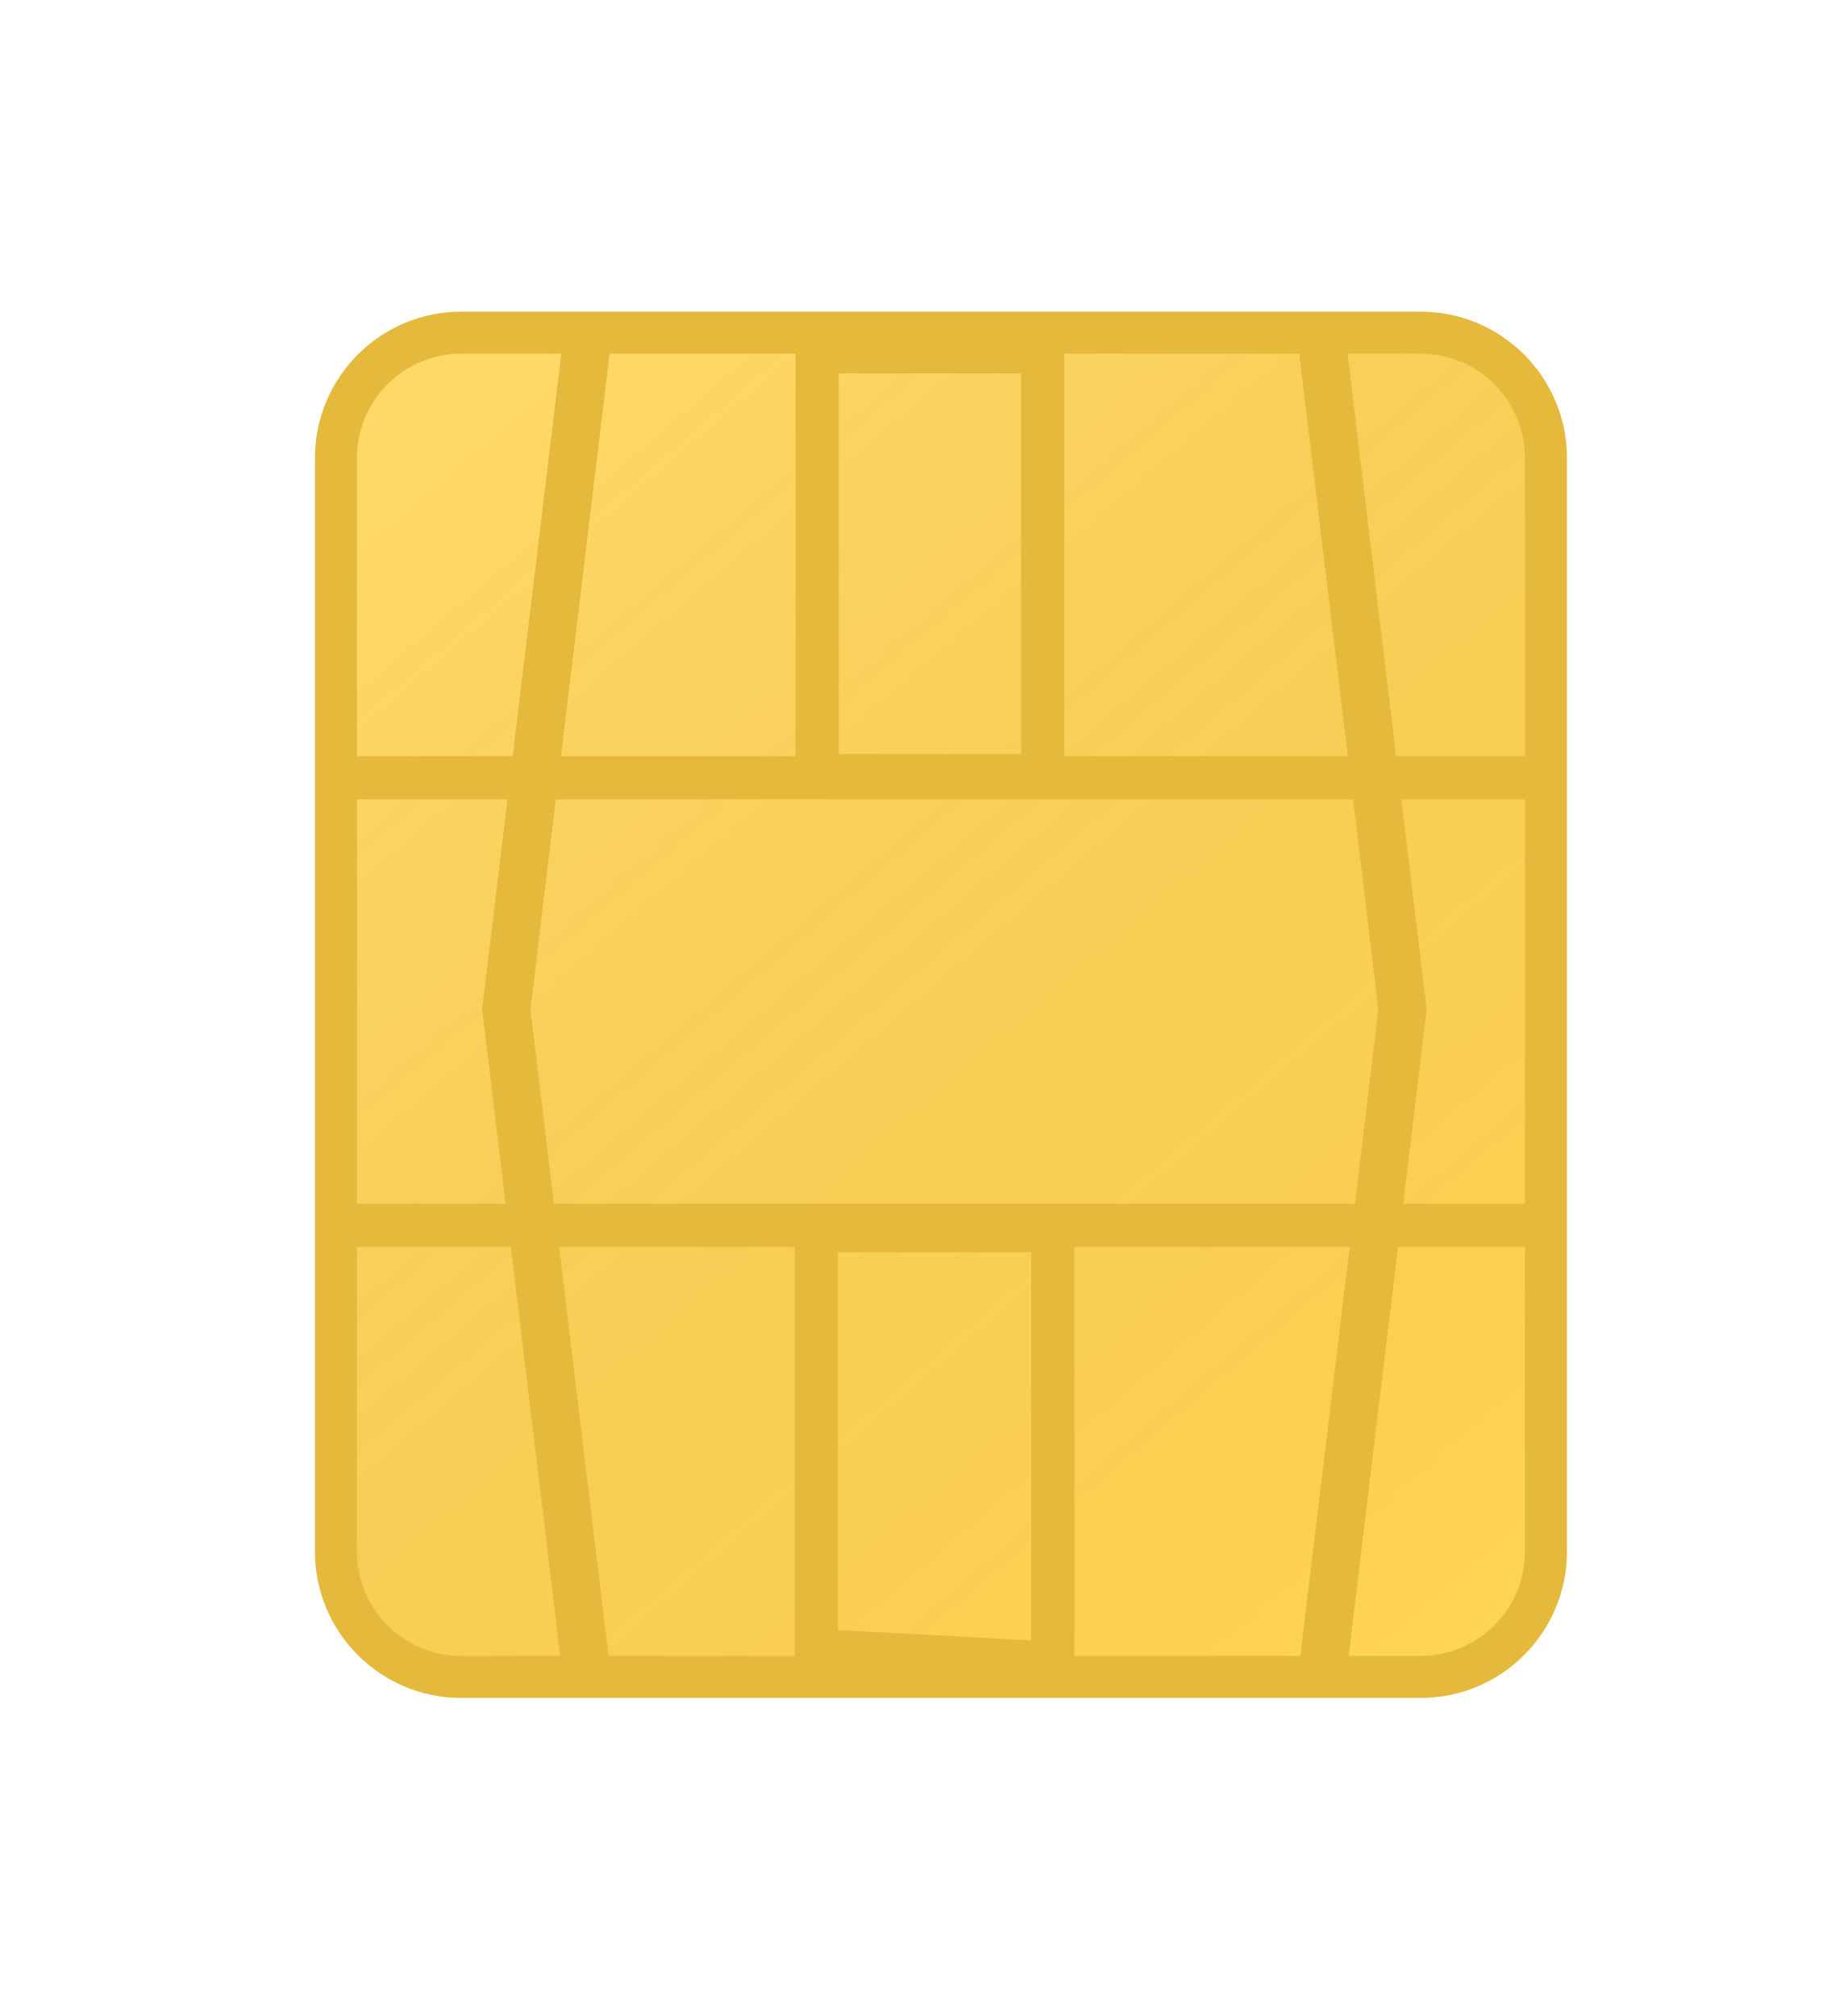
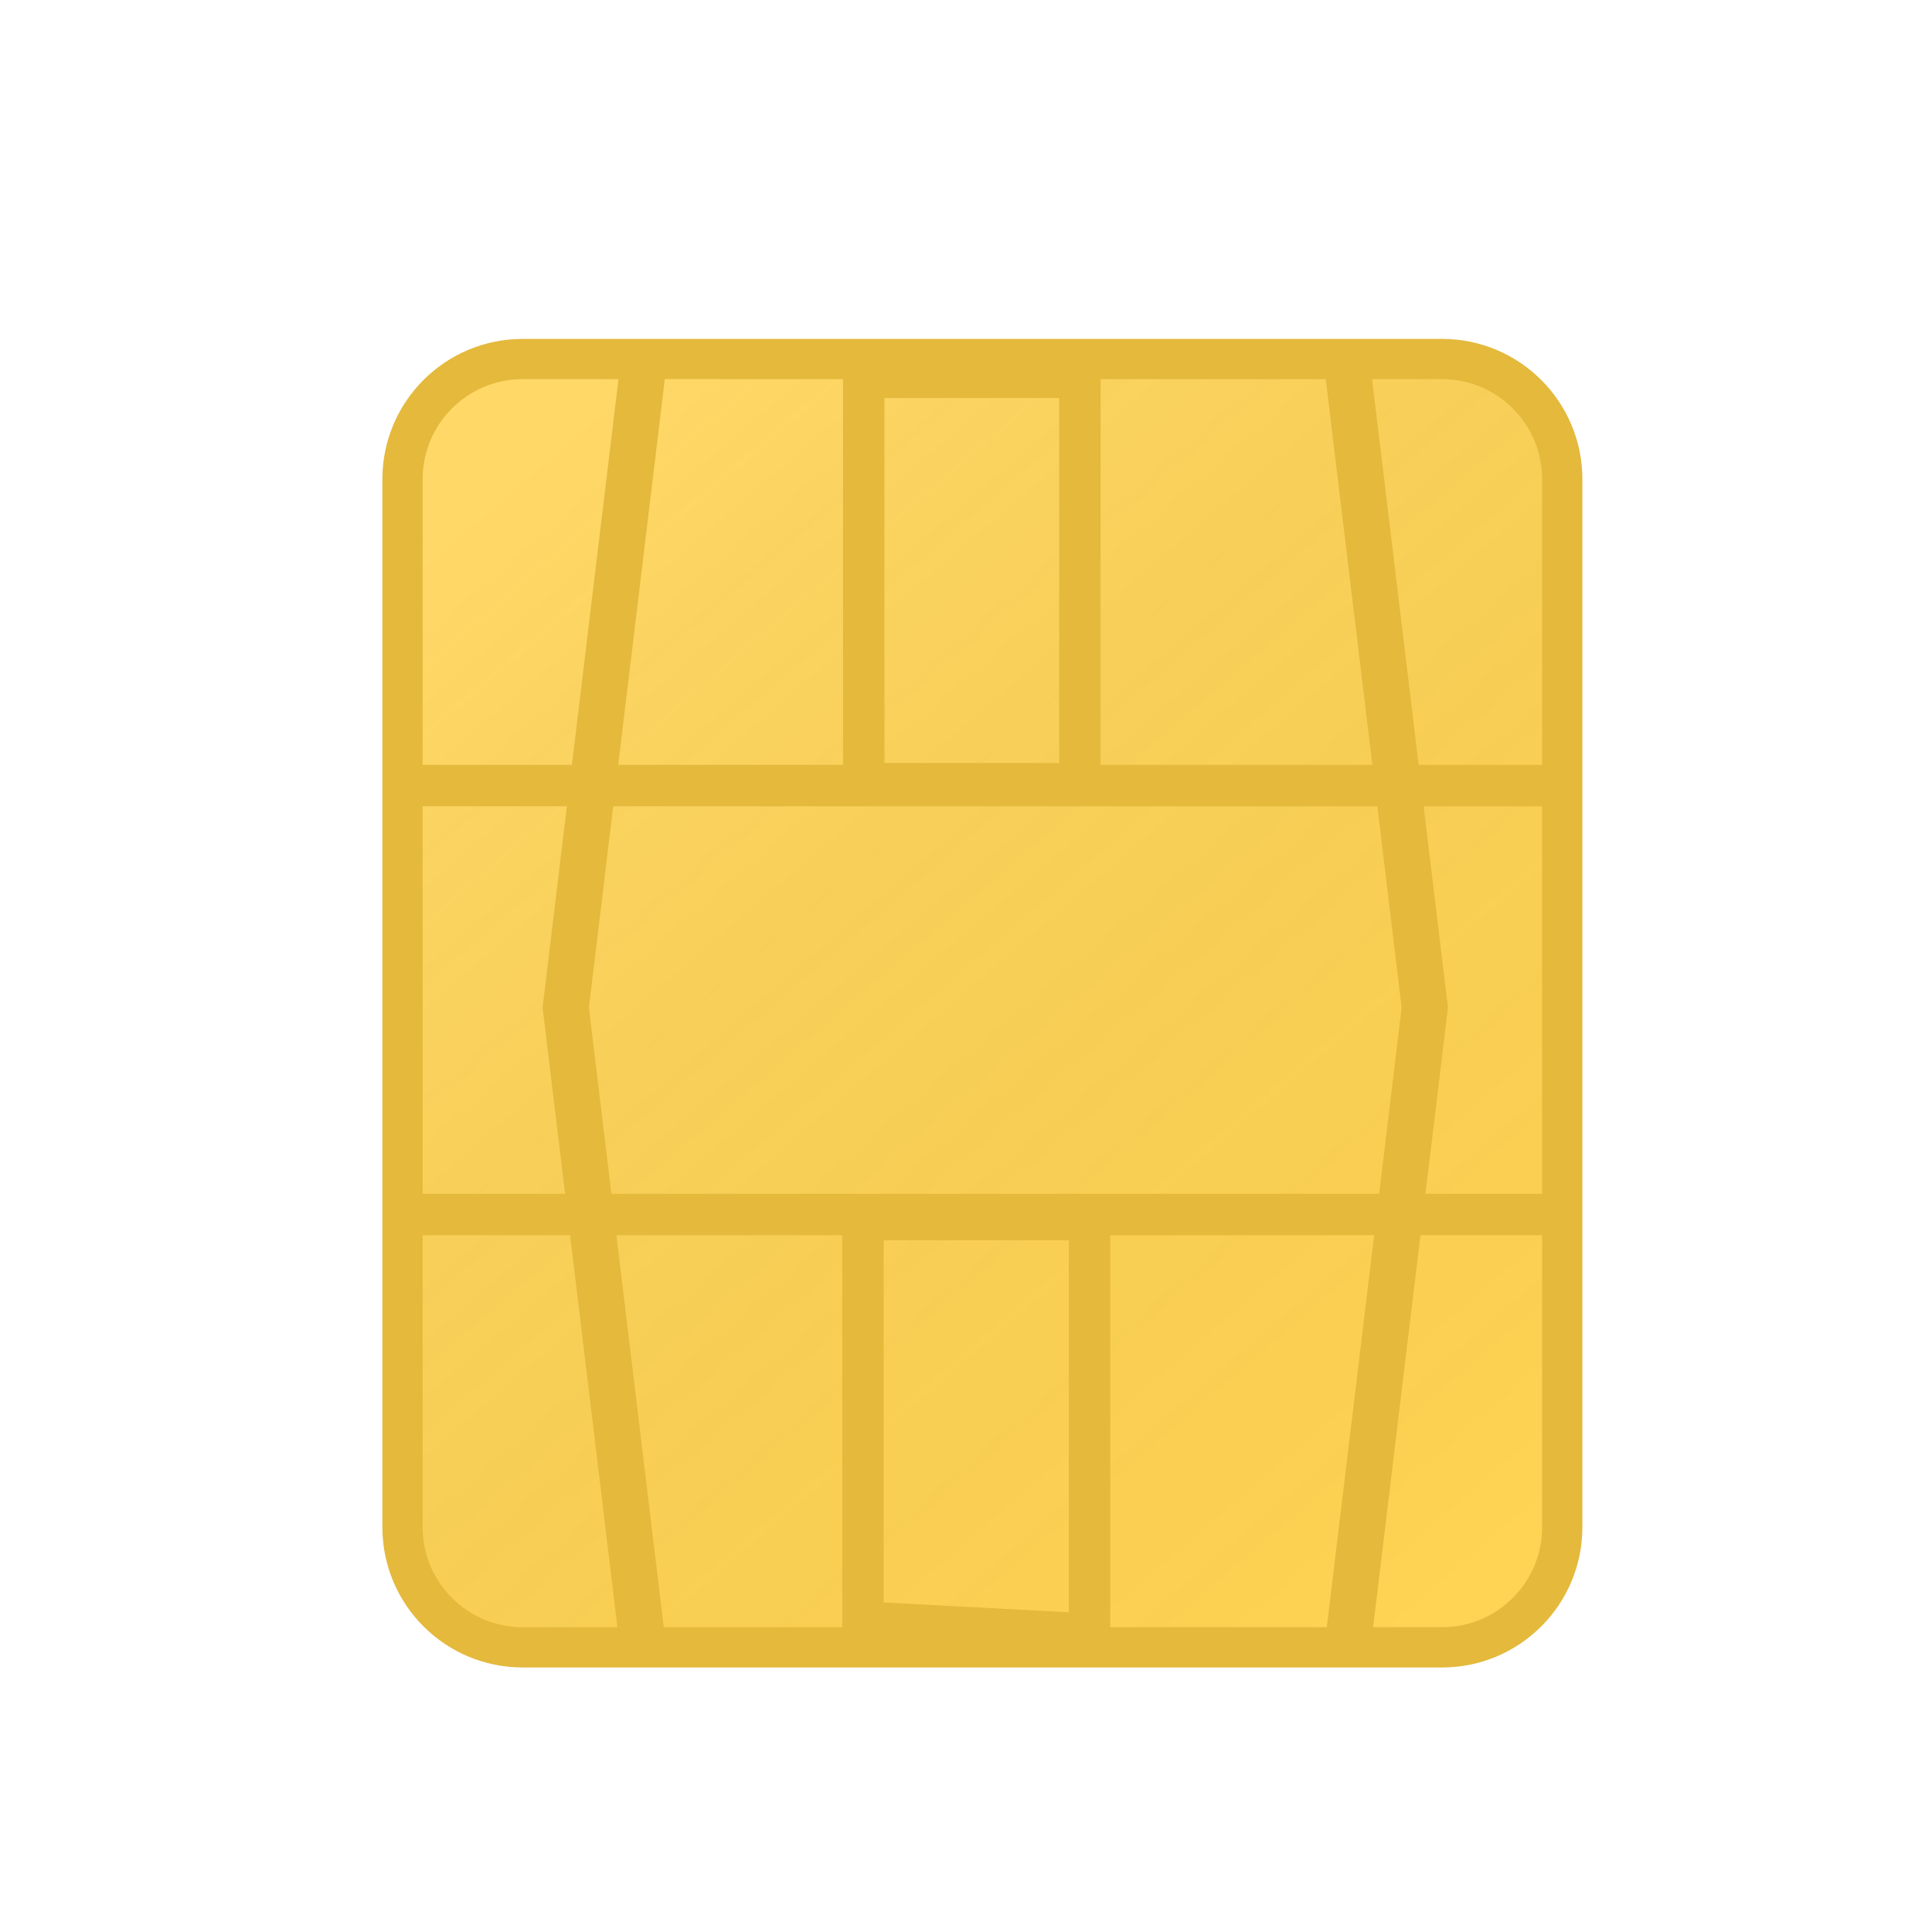
- <svg xmlns="http://www.w3.org/2000/svg" width="22px" height="24px" viewBox="0 0 22 24" version="1.1">
+ <svg xmlns="http://www.w3.org/2000/svg" width="24px" height="24px" viewBox="0 0 24 24" version="1.1">
  <defs>
    <linearGradient x1="17.823%" y1="2.345%" x2="87.454%" y2="97.625%" id="linearGradient-1">
      <stop stop-color="#FFFFFF" stop-opacity="0.12" offset="0%" />
      <stop stop-color="#000000" stop-opacity="0" offset="100%" />
    </linearGradient>
    <linearGradient x1="16.523%" y1="2.345%" x2="88.967%" y2="97.625%" id="linearGradient-2">
      <stop stop-color="#FFFFFF" stop-opacity="0.12" offset="0%" />
      <stop stop-color="#000000" stop-opacity="0" offset="100%" />
    </linearGradient>
  </defs>
  <g id="icons/icoPIVChip" stroke="none" stroke-width="1" fill="none" fill-rule="evenodd">
-     <g id="PIV-chip" transform="translate(4, 3.5)">
+     <g id="PIV-chip" transform="translate(5, 4)">
      <g id="Group">
        <g id="Rectangle-9" fill-rule="nonzero">
          <g id="path-2-link" fill="#FFD353">
            <rect id="path-2" x="0" y="0.46" width="14.407" height="16.004" rx="1.493" />
          </g>
          <g id="path-2-link" fill="url(#linearGradient-2)" stroke="#E4B93C" stroke-width="0.5">
            <rect id="path-2" x="0" y="0.46" width="14.407" height="16.004" rx="1.493" />
          </g>
        </g>
        <polygon id="Rectangle-12" stroke="#E4B93C" stroke-width="0.514" points="5.72 16.15 8.535 16.3 8.535 11.15 5.72 11.15" />
        <polygon id="Rectangle-12" stroke="#E4B93C" stroke-width="0.514" transform="translate(7.071783, 3.211799) scale(-1, 1) translate(-7.071783, -3.211799) " points="5.729 0.688 5.729 5.735 8.414 5.735 8.414 0.688" />
        <polyline id="Path-2" stroke="#E4B93C" stroke-width="0.571" points="2.988 0.567 2.028 8.516 2.988 16.465" />
        <polyline id="Path-2" stroke="#E4B93C" stroke-width="0.571" transform="translate(12.21921, 8.515873) scale(-1, 1) translate(-12.21921, -8.515873) " points="12.699 0.567 11.739 8.516 12.699 16.465" />
      </g>
      <line x1="14.466" y1="11.087" x2="0.042" y2="11.087" id="Path-3" stroke="#E4B93C" stroke-width="0.514" />
      <line x1="14.433" y1="5.759" x2="0.031" y2="5.759" id="Path-3" stroke="#E4B93C" stroke-width="0.514" />
    </g>
  </g>
</svg>
